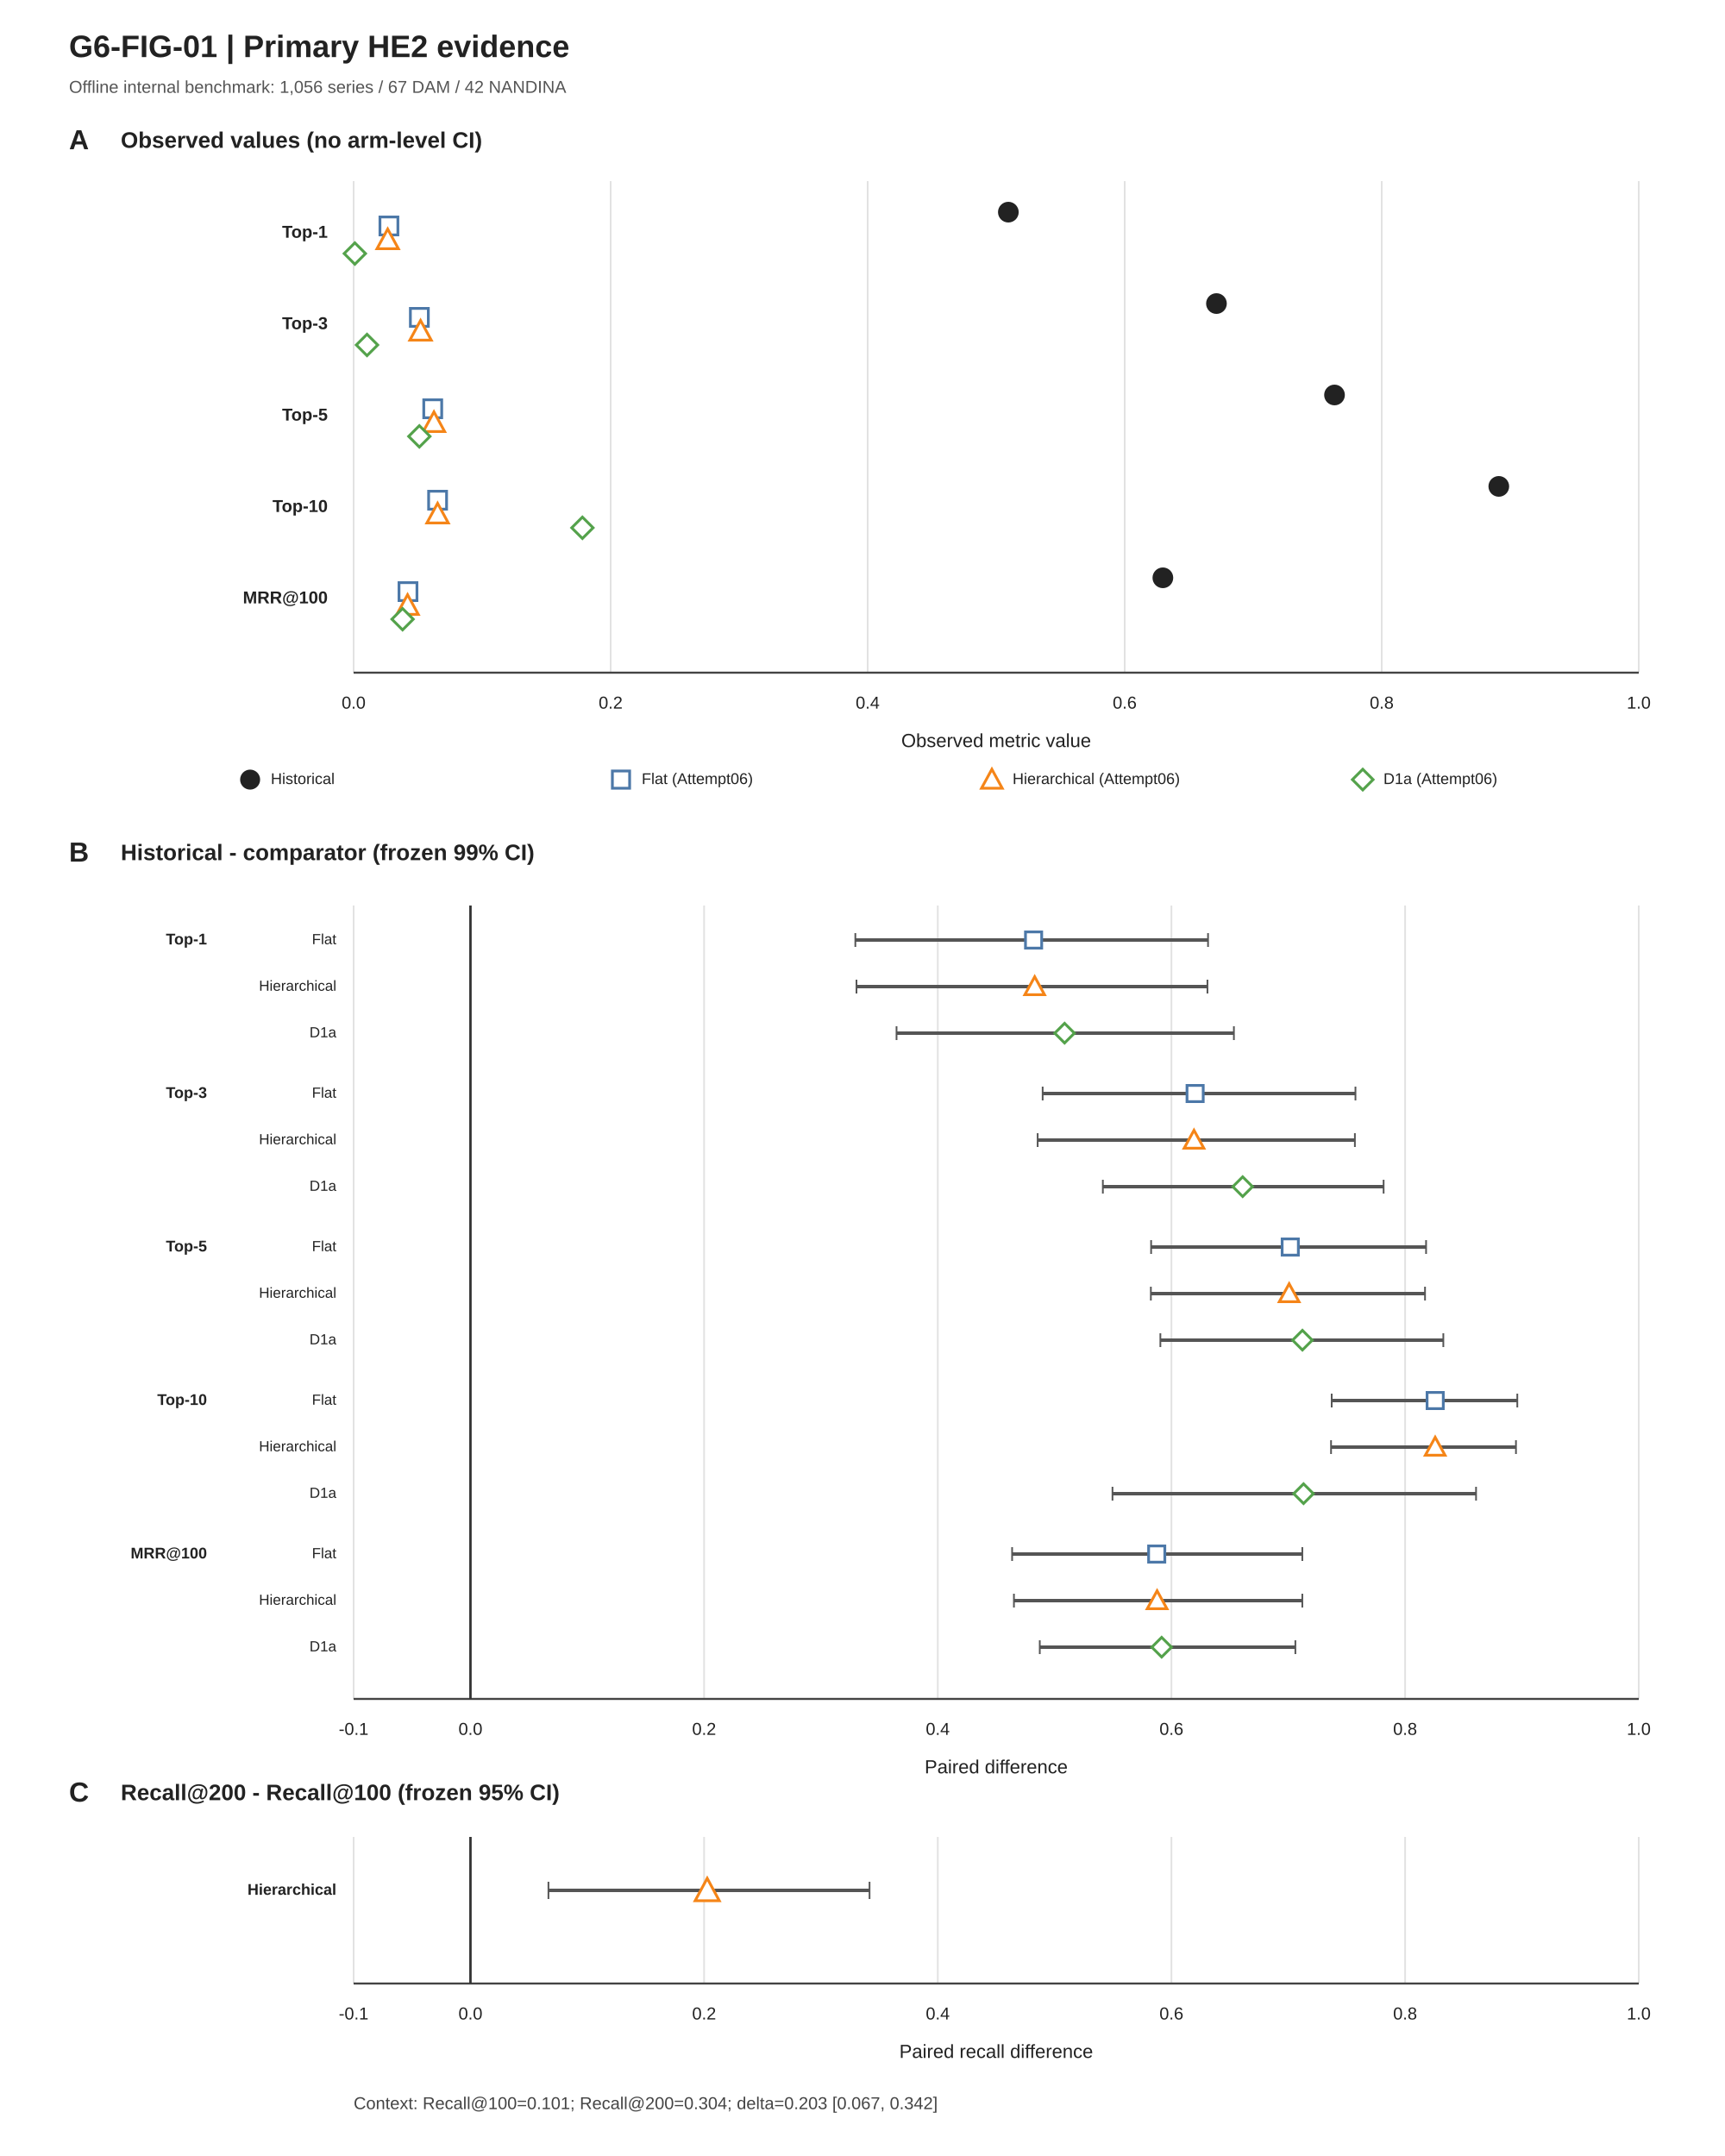
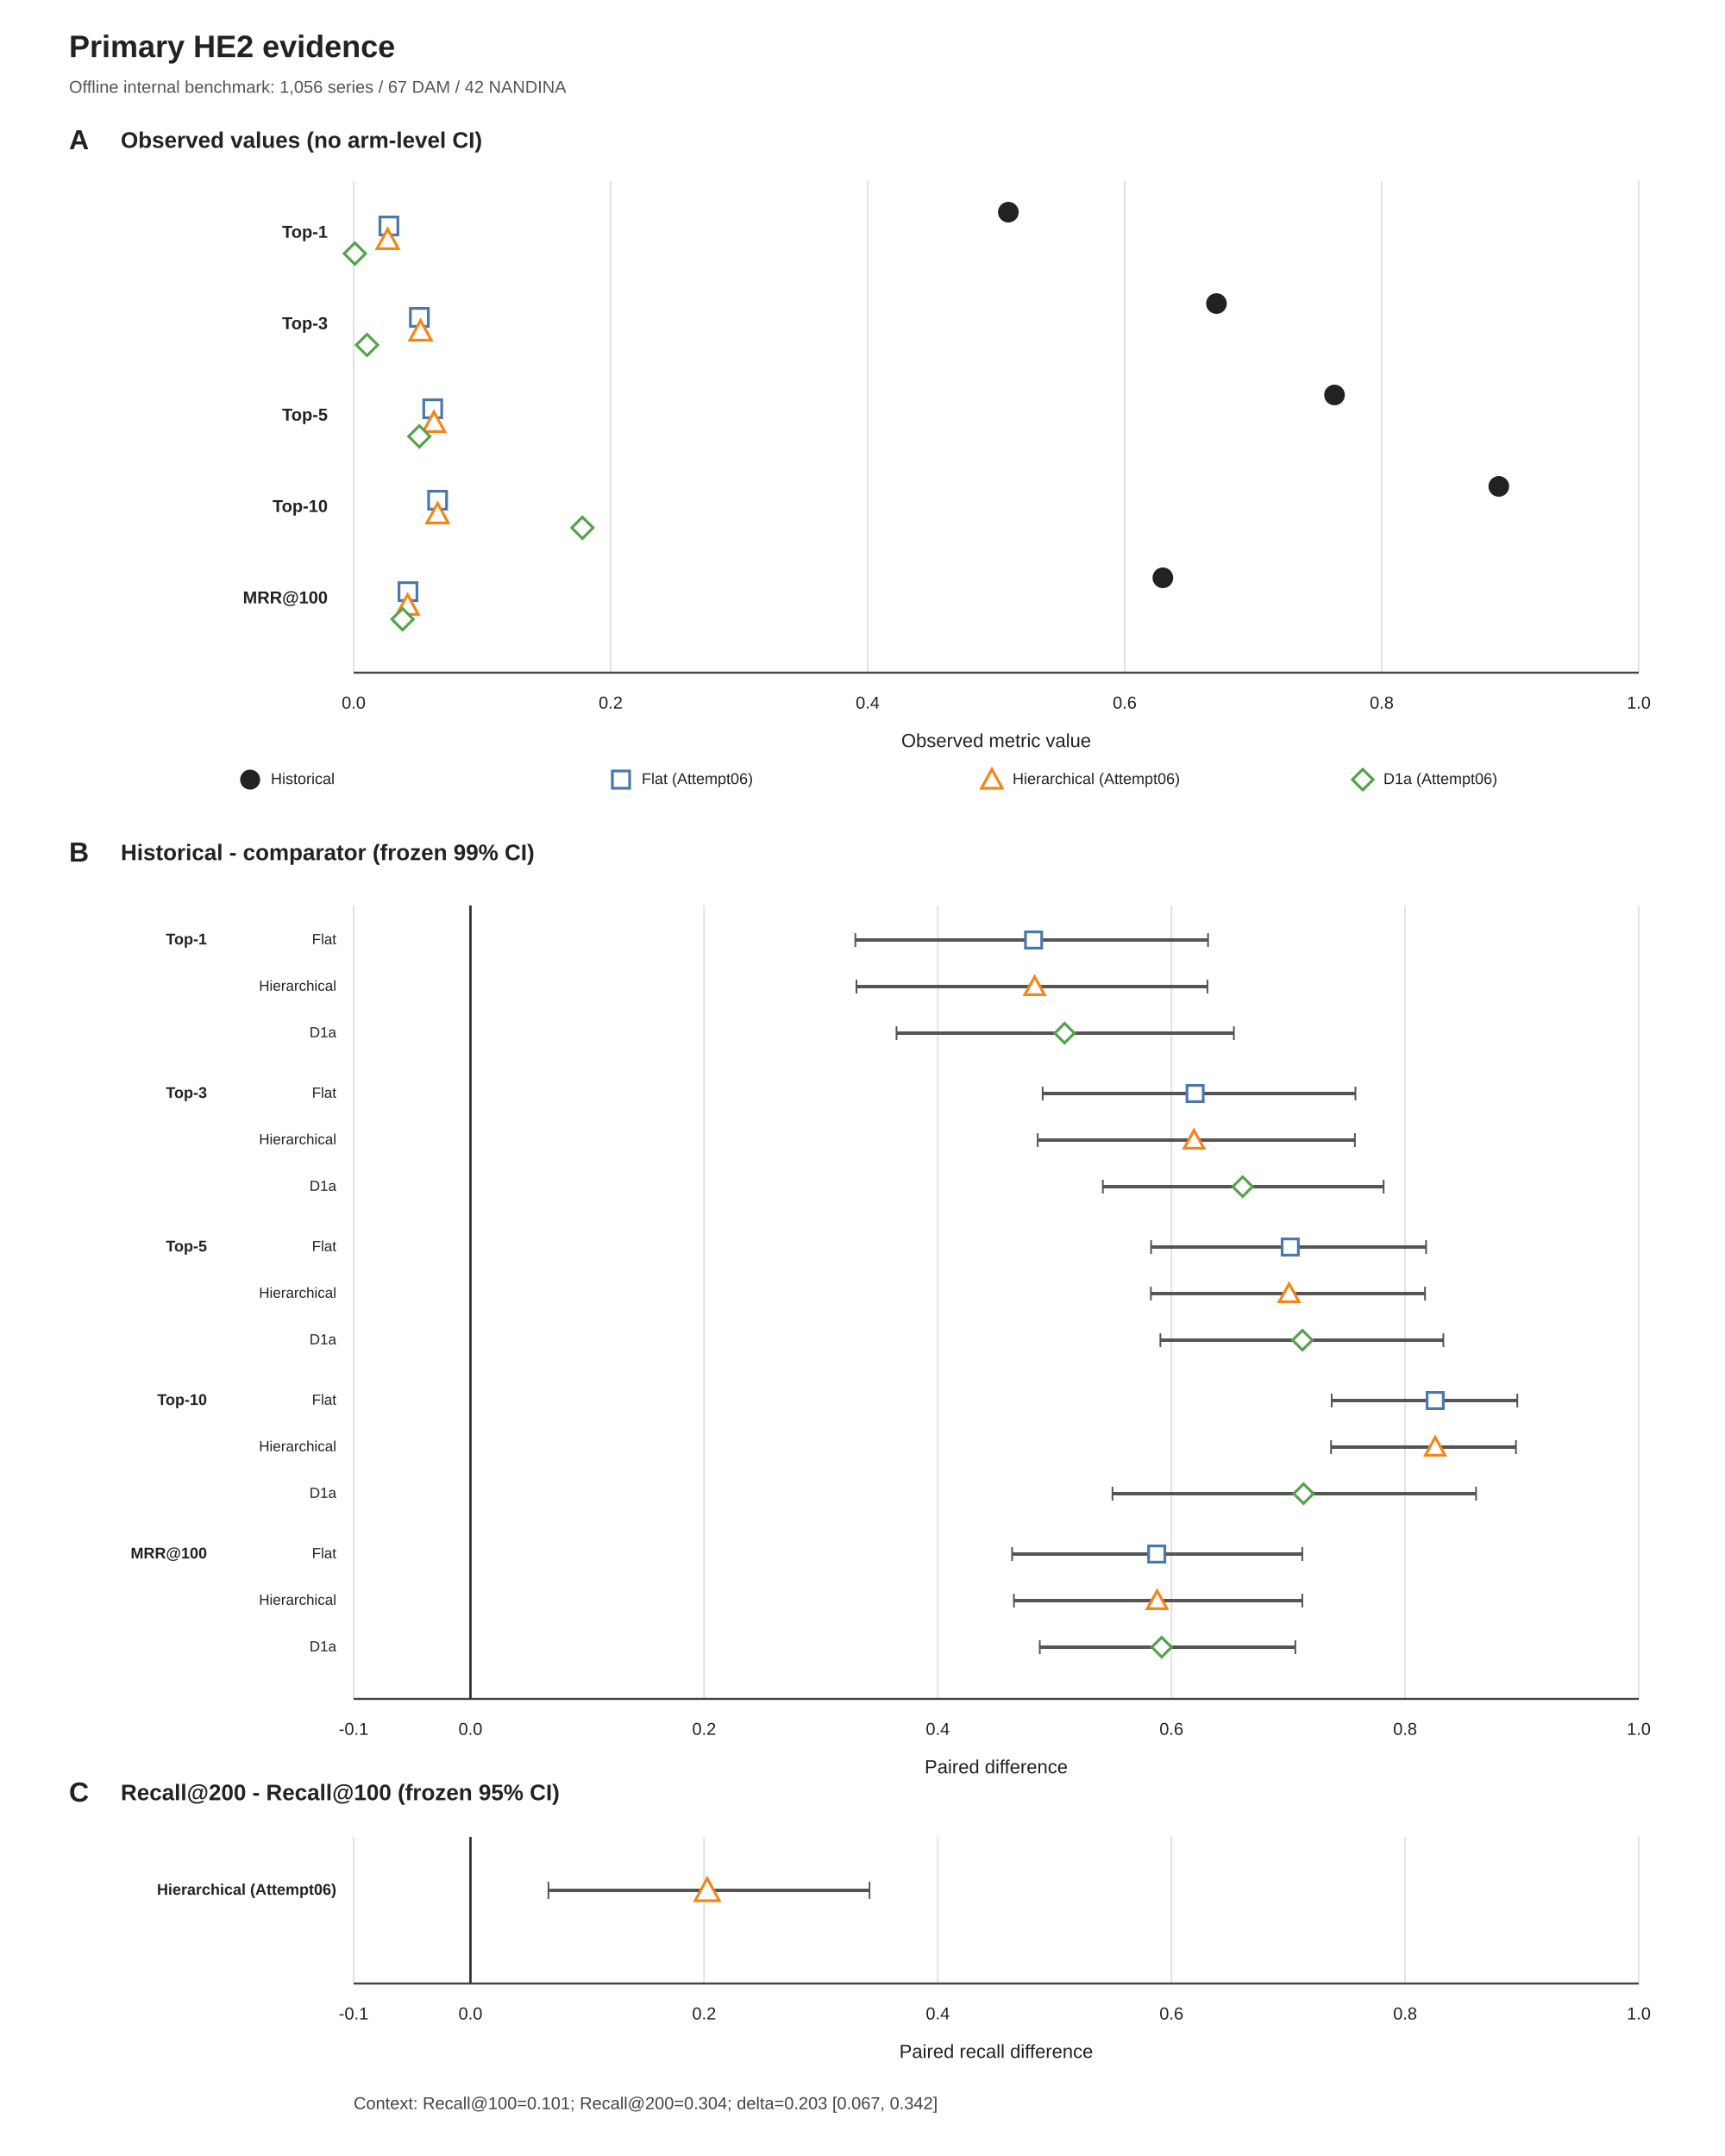
<svg xmlns="http://www.w3.org/2000/svg" width="1000" height="1250" viewBox="0 0 1000 1250">
  <rect width="100%" height="100%" fill="white" />
-   <text x="40.00" y="28.00" text-anchor="start" dominant-baseline="middle" font-family="Arial, sans-serif" font-size="18" font-weight="700" fill="#222222">G6-FIG-01 | Primary HE2 evidence</text>
+   <text x="40.00" y="28.00" text-anchor="start" dominant-baseline="middle" font-family="Arial, sans-serif" font-size="18" font-weight="700" fill="#222222">Primary HE2 evidence</text>
  <text x="40.00" y="51.00" text-anchor="start" dominant-baseline="middle" font-family="Arial, sans-serif" font-size="10" font-weight="400" fill="#555555">Offline internal benchmark: 1,056 series / 67 DAM / 42 NANDINA</text>
  <text x="40.00" y="82.00" text-anchor="start" dominant-baseline="middle" font-family="Arial, sans-serif" font-size="16" font-weight="700" fill="#222222">A</text>
  <text x="70.00" y="82.00" text-anchor="start" dominant-baseline="middle" font-family="Arial, sans-serif" font-size="13" font-weight="700" fill="#222222">Observed values (no arm-level CI)</text>
  <line x1="205.00" y1="105.00" x2="205.00" y2="390.00" stroke="#E2E2E2" stroke-width="1" />
  <text x="205.00" y="408.00" text-anchor="middle" dominant-baseline="middle" font-family="Arial, sans-serif" font-size="10" font-weight="400" fill="#222222">0.0</text>
  <line x1="354.00" y1="105.00" x2="354.00" y2="390.00" stroke="#E2E2E2" stroke-width="1" />
  <text x="354.00" y="408.00" text-anchor="middle" dominant-baseline="middle" font-family="Arial, sans-serif" font-size="10" font-weight="400" fill="#222222">0.2</text>
  <line x1="503.00" y1="105.00" x2="503.00" y2="390.00" stroke="#E2E2E2" stroke-width="1" />
  <text x="503.00" y="408.00" text-anchor="middle" dominant-baseline="middle" font-family="Arial, sans-serif" font-size="10" font-weight="400" fill="#222222">0.4</text>
  <line x1="652.00" y1="105.00" x2="652.00" y2="390.00" stroke="#E2E2E2" stroke-width="1" />
  <text x="652.00" y="408.00" text-anchor="middle" dominant-baseline="middle" font-family="Arial, sans-serif" font-size="10" font-weight="400" fill="#222222">0.6</text>
  <line x1="801.00" y1="105.00" x2="801.00" y2="390.00" stroke="#E2E2E2" stroke-width="1" />
  <text x="801.00" y="408.00" text-anchor="middle" dominant-baseline="middle" font-family="Arial, sans-serif" font-size="10" font-weight="400" fill="#222222">0.8</text>
  <line x1="950.00" y1="105.00" x2="950.00" y2="390.00" stroke="#E2E2E2" stroke-width="1" />
  <text x="950.00" y="408.00" text-anchor="middle" dominant-baseline="middle" font-family="Arial, sans-serif" font-size="10" font-weight="400" fill="#222222">1.0</text>
  <line x1="205.00" y1="390.00" x2="950.00" y2="390.00" stroke="#444444" stroke-width="1.2" />
  <text x="577.50" y="430.00" text-anchor="middle" dominant-baseline="middle" font-family="Arial, sans-serif" font-size="11" font-weight="400" fill="#222222">Observed metric value</text>
  <text x="190.00" y="135.00" text-anchor="end" dominant-baseline="middle" font-family="Arial, sans-serif" font-size="10" font-weight="700" fill="#222222">Top-1</text>
  <circle cx="584.55" cy="123.00" r="5.2" fill="#222222" stroke="#222222" stroke-width="1.6" />
  <polygon points="220.26,125.80 230.66,125.80 230.66,136.20 220.26,136.20" fill="white" stroke="#4C78A8" stroke-width="1.6" />
  <polygon points="224.75,132.80 230.95,144.20 218.55,144.20" fill="white" stroke="#F58518" stroke-width="1.6" />
  <polygon points="205.71,140.80 211.91,147.00 205.71,153.20 199.51,147.00" fill="white" stroke="#54A24B" stroke-width="1.6" />
  <text x="190.00" y="188.00" text-anchor="end" dominant-baseline="middle" font-family="Arial, sans-serif" font-size="10" font-weight="700" fill="#222222">Top-3</text>
  <circle cx="705.19" cy="176.00" r="5.2" fill="#222222" stroke="#222222" stroke-width="1.6" />
  <polygon points="237.90,178.80 248.30,178.80 248.30,189.20 237.90,189.20" fill="white" stroke="#4C78A8" stroke-width="1.6" />
  <polygon points="243.80,185.80 250.00,197.20 237.60,197.20" fill="white" stroke="#F58518" stroke-width="1.6" />
  <polygon points="212.76,193.80 218.96,200.00 212.76,206.20 206.56,200.00" fill="white" stroke="#54A24B" stroke-width="1.6" />
  <text x="190.00" y="241.00" text-anchor="end" dominant-baseline="middle" font-family="Arial, sans-serif" font-size="10" font-weight="700" fill="#222222">Top-5</text>
  <circle cx="773.63" cy="229.00" r="5.2" fill="#222222" stroke="#222222" stroke-width="1.6" />
  <polygon points="245.66,231.80 256.06,231.80 256.06,242.20 245.66,242.20" fill="white" stroke="#4C78A8" stroke-width="1.6" />
  <polygon points="251.56,238.80 257.76,250.20 245.36,250.20" fill="white" stroke="#F58518" stroke-width="1.6" />
  <polygon points="243.10,246.80 249.30,253.00 243.10,259.20 236.90,253.00" fill="white" stroke="#54A24B" stroke-width="1.6" />
  <text x="190.00" y="294.00" text-anchor="end" dominant-baseline="middle" font-family="Arial, sans-serif" font-size="10" font-weight="700" fill="#222222">Top-10</text>
  <circle cx="868.87" cy="282.00" r="5.2" fill="#222222" stroke="#222222" stroke-width="1.6" />
  <polygon points="248.48,284.80 258.88,284.80 258.88,295.20 248.48,295.20" fill="white" stroke="#4C78A8" stroke-width="1.6" />
  <polygon points="253.68,291.80 259.88,303.20 247.48,303.20" fill="white" stroke="#F58518" stroke-width="1.6" />
  <polygon points="337.63,299.80 343.83,306.00 337.63,312.20 331.43,306.00" fill="white" stroke="#54A24B" stroke-width="1.6" />
  <text x="190.00" y="347.00" text-anchor="end" dominant-baseline="middle" font-family="Arial, sans-serif" font-size="10" font-weight="700" fill="#222222">MRR@100</text>
  <circle cx="674.13" cy="335.00" r="5.2" fill="#222222" stroke="#222222" stroke-width="1.6" />
  <polygon points="231.31,337.80 241.71,337.80 241.71,348.20 231.31,348.20" fill="white" stroke="#4C78A8" stroke-width="1.6" />
  <polygon points="236.27,344.80 242.47,356.20 230.07,356.20" fill="white" stroke="#F58518" stroke-width="1.6" />
  <polygon points="233.37,352.80 239.57,359.00 233.37,365.20 227.17,359.00" fill="white" stroke="#54A24B" stroke-width="1.6" />
  <circle cx="145.00" cy="452.00" r="5" fill="#222222" stroke="#222222" stroke-width="1.6" />
  <text x="157.00" y="452.00" text-anchor="start" dominant-baseline="middle" font-family="Arial, sans-serif" font-size="9" font-weight="400" fill="#222222">Historical</text>
  <polygon points="355.00,447.00 365.00,447.00 365.00,457.00 355.00,457.00" fill="white" stroke="#4C78A8" stroke-width="1.6" />
  <text x="372.00" y="452.00" text-anchor="start" dominant-baseline="middle" font-family="Arial, sans-serif" font-size="9" font-weight="400" fill="#222222">Flat (Attempt06)</text>
  <polygon points="575.00,446.00 581.00,457.00 569.00,457.00" fill="white" stroke="#F58518" stroke-width="1.6" />
  <text x="587.00" y="452.00" text-anchor="start" dominant-baseline="middle" font-family="Arial, sans-serif" font-size="9" font-weight="400" fill="#222222">Hierarchical (Attempt06)</text>
  <polygon points="790.00,446.00 796.00,452.00 790.00,458.00 784.00,452.00" fill="white" stroke="#54A24B" stroke-width="1.6" />
  <text x="802.00" y="452.00" text-anchor="start" dominant-baseline="middle" font-family="Arial, sans-serif" font-size="9" font-weight="400" fill="#222222">D1a (Attempt06)</text>
  <text x="40.00" y="495.00" text-anchor="start" dominant-baseline="middle" font-family="Arial, sans-serif" font-size="16" font-weight="700" fill="#222222">B</text>
  <text x="70.00" y="495.00" text-anchor="start" dominant-baseline="middle" font-family="Arial, sans-serif" font-size="13" font-weight="700" fill="#222222">Historical - comparator (frozen 99% CI)</text>
  <line x1="205.00" y1="525.00" x2="205.00" y2="985.00" stroke="#E2E2E2" stroke-width="1" />
  <text x="205.00" y="1003.00" text-anchor="middle" dominant-baseline="middle" font-family="Arial, sans-serif" font-size="10" font-weight="400" fill="#222222">-0.1</text>
  <line x1="272.73" y1="525.00" x2="272.73" y2="985.00" stroke="#E2E2E2" stroke-width="1" />
  <text x="272.73" y="1003.00" text-anchor="middle" dominant-baseline="middle" font-family="Arial, sans-serif" font-size="10" font-weight="400" fill="#222222">0.0</text>
  <line x1="408.18" y1="525.00" x2="408.18" y2="985.00" stroke="#E2E2E2" stroke-width="1" />
  <text x="408.18" y="1003.00" text-anchor="middle" dominant-baseline="middle" font-family="Arial, sans-serif" font-size="10" font-weight="400" fill="#222222">0.2</text>
  <line x1="543.64" y1="525.00" x2="543.64" y2="985.00" stroke="#E2E2E2" stroke-width="1" />
  <text x="543.64" y="1003.00" text-anchor="middle" dominant-baseline="middle" font-family="Arial, sans-serif" font-size="10" font-weight="400" fill="#222222">0.4</text>
  <line x1="679.09" y1="525.00" x2="679.09" y2="985.00" stroke="#E2E2E2" stroke-width="1" />
  <text x="679.09" y="1003.00" text-anchor="middle" dominant-baseline="middle" font-family="Arial, sans-serif" font-size="10" font-weight="400" fill="#222222">0.6</text>
  <line x1="814.55" y1="525.00" x2="814.55" y2="985.00" stroke="#E2E2E2" stroke-width="1" />
  <text x="814.55" y="1003.00" text-anchor="middle" dominant-baseline="middle" font-family="Arial, sans-serif" font-size="10" font-weight="400" fill="#222222">0.8</text>
  <line x1="950.00" y1="525.00" x2="950.00" y2="985.00" stroke="#E2E2E2" stroke-width="1" />
  <text x="950.00" y="1003.00" text-anchor="middle" dominant-baseline="middle" font-family="Arial, sans-serif" font-size="10" font-weight="400" fill="#222222">1.0</text>
  <line x1="205.00" y1="985.00" x2="950.00" y2="985.00" stroke="#444444" stroke-width="1.2" />
  <text x="577.50" y="1025.00" text-anchor="middle" dominant-baseline="middle" font-family="Arial, sans-serif" font-size="11" font-weight="400" fill="#222222">Paired difference</text>
  <line x1="272.73" y1="525.00" x2="272.73" y2="985.00" stroke="#333333" stroke-width="1.4" />
  <text x="120.00" y="545.00" text-anchor="end" dominant-baseline="middle" font-family="Arial, sans-serif" font-size="9" font-weight="700" fill="#222222">Top-1</text>
  <text x="195.00" y="545.00" text-anchor="end" dominant-baseline="middle" font-family="Arial, sans-serif" font-size="8.5" font-weight="400" fill="#222222">Flat</text>
  <line x1="495.85" y1="545.00" x2="700.31" y2="545.00" stroke="#555555" stroke-width="2" />
  <line x1="495.85" y1="541.00" x2="495.85" y2="549.00" stroke="#555555" stroke-width="1" />
  <line x1="700.31" y1="541.00" x2="700.31" y2="549.00" stroke="#555555" stroke-width="1" />
  <polygon points="594.48,540.30 603.88,540.30 603.88,549.70 594.48,549.70" fill="white" stroke="#4C78A8" stroke-width="1.6" />
  <text x="120.00" y="572.00" text-anchor="end" dominant-baseline="middle" font-family="Arial, sans-serif" font-size="9" font-weight="400" fill="#222222" />
  <text x="195.00" y="572.00" text-anchor="end" dominant-baseline="middle" font-family="Arial, sans-serif" font-size="8.5" font-weight="400" fill="#222222">Hierarchical</text>
  <line x1="496.51" y1="572.00" x2="699.97" y2="572.00" stroke="#555555" stroke-width="2" />
  <line x1="496.51" y1="568.00" x2="496.51" y2="576.00" stroke="#555555" stroke-width="1" />
  <line x1="699.97" y1="568.00" x2="699.97" y2="576.00" stroke="#555555" stroke-width="1" />
  <polygon points="599.82,566.30 605.52,576.70 594.12,576.70" fill="white" stroke="#F58518" stroke-width="1.6" />
  <text x="120.00" y="599.00" text-anchor="end" dominant-baseline="middle" font-family="Arial, sans-serif" font-size="9" font-weight="400" fill="#222222" />
  <text x="195.00" y="599.00" text-anchor="end" dominant-baseline="middle" font-family="Arial, sans-serif" font-size="8.5" font-weight="400" fill="#222222">D1a</text>
  <line x1="519.73" y1="599.00" x2="715.30" y2="599.00" stroke="#555555" stroke-width="2" />
  <line x1="519.73" y1="595.00" x2="519.73" y2="603.00" stroke="#555555" stroke-width="1" />
  <line x1="715.30" y1="595.00" x2="715.30" y2="603.00" stroke="#555555" stroke-width="1" />
  <polygon points="617.14,593.30 622.84,599.00 617.14,604.70 611.44,599.00" fill="white" stroke="#54A24B" stroke-width="1.6" />
  <text x="120.00" y="634.00" text-anchor="end" dominant-baseline="middle" font-family="Arial, sans-serif" font-size="9" font-weight="700" fill="#222222">Top-3</text>
  <text x="195.00" y="634.00" text-anchor="end" dominant-baseline="middle" font-family="Arial, sans-serif" font-size="8.5" font-weight="400" fill="#222222">Flat</text>
  <line x1="604.44" y1="634.00" x2="785.77" y2="634.00" stroke="#555555" stroke-width="2" />
  <line x1="604.44" y1="630.00" x2="604.44" y2="638.00" stroke="#555555" stroke-width="1" />
  <line x1="785.77" y1="630.00" x2="785.77" y2="638.00" stroke="#555555" stroke-width="1" />
  <polygon points="688.12,629.30 697.52,629.30 697.52,638.70 688.12,638.70" fill="white" stroke="#4C78A8" stroke-width="1.6" />
  <text x="120.00" y="661.00" text-anchor="end" dominant-baseline="middle" font-family="Arial, sans-serif" font-size="9" font-weight="400" fill="#222222" />
  <text x="195.00" y="661.00" text-anchor="end" dominant-baseline="middle" font-family="Arial, sans-serif" font-size="8.5" font-weight="400" fill="#222222">Hierarchical</text>
  <line x1="601.54" y1="661.00" x2="785.44" y2="661.00" stroke="#555555" stroke-width="2" />
  <line x1="601.54" y1="657.00" x2="601.54" y2="665.00" stroke="#555555" stroke-width="1" />
  <line x1="785.44" y1="657.00" x2="785.44" y2="665.00" stroke="#555555" stroke-width="1" />
  <polygon points="692.17,655.30 697.87,665.70 686.47,665.70" fill="white" stroke="#F58518" stroke-width="1.6" />
  <text x="120.00" y="688.00" text-anchor="end" dominant-baseline="middle" font-family="Arial, sans-serif" font-size="9" font-weight="400" fill="#222222" />
  <text x="195.00" y="688.00" text-anchor="end" dominant-baseline="middle" font-family="Arial, sans-serif" font-size="8.5" font-weight="400" fill="#222222">D1a</text>
  <line x1="639.34" y1="688.00" x2="802.09" y2="688.00" stroke="#555555" stroke-width="2" />
  <line x1="639.34" y1="684.00" x2="639.34" y2="692.00" stroke="#555555" stroke-width="1" />
  <line x1="802.09" y1="684.00" x2="802.09" y2="692.00" stroke="#555555" stroke-width="1" />
  <polygon points="720.39,682.30 726.09,688.00 720.39,693.70 714.69,688.00" fill="white" stroke="#54A24B" stroke-width="1.6" />
  <text x="120.00" y="723.00" text-anchor="end" dominant-baseline="middle" font-family="Arial, sans-serif" font-size="9" font-weight="700" fill="#222222">Top-5</text>
  <text x="195.00" y="723.00" text-anchor="end" dominant-baseline="middle" font-family="Arial, sans-serif" font-size="8.5" font-weight="400" fill="#222222">Flat</text>
  <line x1="667.31" y1="723.00" x2="826.71" y2="723.00" stroke="#555555" stroke-width="2" />
  <line x1="667.31" y1="719.00" x2="667.31" y2="727.00" stroke="#555555" stroke-width="1" />
  <line x1="826.71" y1="719.00" x2="826.71" y2="727.00" stroke="#555555" stroke-width="1" />
  <polygon points="743.27,718.30 752.67,718.30 752.67,727.70 743.27,727.70" fill="white" stroke="#4C78A8" stroke-width="1.6" />
  <text x="120.00" y="750.00" text-anchor="end" dominant-baseline="middle" font-family="Arial, sans-serif" font-size="9" font-weight="400" fill="#222222" />
  <text x="195.00" y="750.00" text-anchor="end" dominant-baseline="middle" font-family="Arial, sans-serif" font-size="8.5" font-weight="400" fill="#222222">Hierarchical</text>
  <line x1="667.17" y1="750.00" x2="826.10" y2="750.00" stroke="#555555" stroke-width="2" />
  <line x1="667.17" y1="746.00" x2="667.17" y2="754.00" stroke="#555555" stroke-width="1" />
  <line x1="826.10" y1="746.00" x2="826.10" y2="754.00" stroke="#555555" stroke-width="1" />
  <polygon points="747.33,744.30 753.03,754.70 741.63,754.70" fill="white" stroke="#F58518" stroke-width="1.6" />
  <text x="120.00" y="777.00" text-anchor="end" dominant-baseline="middle" font-family="Arial, sans-serif" font-size="9" font-weight="400" fill="#222222" />
  <text x="195.00" y="777.00" text-anchor="end" dominant-baseline="middle" font-family="Arial, sans-serif" font-size="8.5" font-weight="400" fill="#222222">D1a</text>
  <line x1="672.68" y1="777.00" x2="836.71" y2="777.00" stroke="#555555" stroke-width="2" />
  <line x1="672.68" y1="773.00" x2="672.68" y2="781.00" stroke="#555555" stroke-width="1" />
  <line x1="836.71" y1="773.00" x2="836.71" y2="781.00" stroke="#555555" stroke-width="1" />
  <polygon points="755.03,771.30 760.73,777.00 755.03,782.70 749.33,777.00" fill="white" stroke="#54A24B" stroke-width="1.6" />
  <text x="120.00" y="812.00" text-anchor="end" dominant-baseline="middle" font-family="Arial, sans-serif" font-size="9" font-weight="700" fill="#222222">Top-10</text>
  <text x="195.00" y="812.00" text-anchor="end" dominant-baseline="middle" font-family="Arial, sans-serif" font-size="8.5" font-weight="400" fill="#222222">Flat</text>
  <line x1="771.99" y1="812.00" x2="879.60" y2="812.00" stroke="#555555" stroke-width="2" />
  <line x1="771.99" y1="808.00" x2="771.99" y2="816.00" stroke="#555555" stroke-width="1" />
  <line x1="879.60" y1="808.00" x2="879.60" y2="816.00" stroke="#555555" stroke-width="1" />
  <polygon points="827.29,807.30 836.69,807.30 836.69,816.70 827.29,816.70" fill="white" stroke="#4C78A8" stroke-width="1.6" />
  <text x="120.00" y="839.00" text-anchor="end" dominant-baseline="middle" font-family="Arial, sans-serif" font-size="9" font-weight="400" fill="#222222" />
  <text x="195.00" y="839.00" text-anchor="end" dominant-baseline="middle" font-family="Arial, sans-serif" font-size="8.5" font-weight="400" fill="#222222">Hierarchical</text>
  <line x1="771.62" y1="839.00" x2="878.82" y2="839.00" stroke="#555555" stroke-width="2" />
  <line x1="771.62" y1="835.00" x2="771.62" y2="843.00" stroke="#555555" stroke-width="1" />
  <line x1="878.82" y1="835.00" x2="878.82" y2="843.00" stroke="#555555" stroke-width="1" />
  <polygon points="831.99,833.30 837.69,843.70 826.29,843.70" fill="white" stroke="#F58518" stroke-width="1.6" />
  <text x="120.00" y="866.00" text-anchor="end" dominant-baseline="middle" font-family="Arial, sans-serif" font-size="9" font-weight="400" fill="#222222" />
  <text x="195.00" y="866.00" text-anchor="end" dominant-baseline="middle" font-family="Arial, sans-serif" font-size="8.5" font-weight="400" fill="#222222">D1a</text>
  <line x1="644.92" y1="866.00" x2="855.68" y2="866.00" stroke="#555555" stroke-width="2" />
  <line x1="644.92" y1="862.00" x2="644.92" y2="870.00" stroke="#555555" stroke-width="1" />
  <line x1="855.68" y1="862.00" x2="855.68" y2="870.00" stroke="#555555" stroke-width="1" />
  <polygon points="755.67,860.30 761.37,866.00 755.67,871.70 749.97,866.00" fill="white" stroke="#54A24B" stroke-width="1.6" />
  <text x="120.00" y="901.00" text-anchor="end" dominant-baseline="middle" font-family="Arial, sans-serif" font-size="9" font-weight="700" fill="#222222">MRR@100</text>
  <text x="195.00" y="901.00" text-anchor="end" dominant-baseline="middle" font-family="Arial, sans-serif" font-size="8.5" font-weight="400" fill="#222222">Flat</text>
  <line x1="586.73" y1="901.00" x2="754.97" y2="901.00" stroke="#555555" stroke-width="2" />
  <line x1="586.73" y1="897.00" x2="586.73" y2="905.00" stroke="#555555" stroke-width="1" />
  <line x1="754.97" y1="897.00" x2="754.97" y2="905.00" stroke="#555555" stroke-width="1" />
  <polygon points="665.86,896.30 675.26,896.30 675.26,905.70 665.86,905.70" fill="white" stroke="#4C78A8" stroke-width="1.6" />
  <text x="120.00" y="928.00" text-anchor="end" dominant-baseline="middle" font-family="Arial, sans-serif" font-size="9" font-weight="400" fill="#222222" />
  <text x="195.00" y="928.00" text-anchor="end" dominant-baseline="middle" font-family="Arial, sans-serif" font-size="8.5" font-weight="400" fill="#222222">Hierarchical</text>
  <line x1="587.79" y1="928.00" x2="754.97" y2="928.00" stroke="#555555" stroke-width="2" />
  <line x1="587.79" y1="924.00" x2="587.79" y2="932.00" stroke="#555555" stroke-width="1" />
  <line x1="754.97" y1="924.00" x2="754.97" y2="932.00" stroke="#555555" stroke-width="1" />
  <polygon points="670.78,922.30 676.48,932.70 665.08,932.70" fill="white" stroke="#F58518" stroke-width="1.6" />
  <text x="120.00" y="955.00" text-anchor="end" dominant-baseline="middle" font-family="Arial, sans-serif" font-size="9" font-weight="400" fill="#222222" />
  <text x="195.00" y="955.00" text-anchor="end" dominant-baseline="middle" font-family="Arial, sans-serif" font-size="8.5" font-weight="400" fill="#222222">D1a</text>
  <line x1="602.77" y1="955.00" x2="750.94" y2="955.00" stroke="#555555" stroke-width="2" />
  <line x1="602.77" y1="951.00" x2="602.77" y2="959.00" stroke="#555555" stroke-width="1" />
  <line x1="750.94" y1="951.00" x2="750.94" y2="959.00" stroke="#555555" stroke-width="1" />
  <polygon points="673.42,949.30 679.12,955.00 673.42,960.70 667.72,955.00" fill="white" stroke="#54A24B" stroke-width="1.6" />
  <text x="40.00" y="1040.00" text-anchor="start" dominant-baseline="middle" font-family="Arial, sans-serif" font-size="16" font-weight="700" fill="#222222">C</text>
  <text x="70.00" y="1040.00" text-anchor="start" dominant-baseline="middle" font-family="Arial, sans-serif" font-size="13" font-weight="700" fill="#222222">Recall@200 - Recall@100 (frozen 95% CI)</text>
  <line x1="205.00" y1="1065.00" x2="205.00" y2="1150.00" stroke="#E2E2E2" stroke-width="1" />
  <text x="205.00" y="1168.00" text-anchor="middle" dominant-baseline="middle" font-family="Arial, sans-serif" font-size="10" font-weight="400" fill="#222222">-0.1</text>
  <line x1="272.73" y1="1065.00" x2="272.73" y2="1150.00" stroke="#E2E2E2" stroke-width="1" />
  <text x="272.73" y="1168.00" text-anchor="middle" dominant-baseline="middle" font-family="Arial, sans-serif" font-size="10" font-weight="400" fill="#222222">0.0</text>
  <line x1="408.18" y1="1065.00" x2="408.18" y2="1150.00" stroke="#E2E2E2" stroke-width="1" />
  <text x="408.18" y="1168.00" text-anchor="middle" dominant-baseline="middle" font-family="Arial, sans-serif" font-size="10" font-weight="400" fill="#222222">0.2</text>
  <line x1="543.64" y1="1065.00" x2="543.64" y2="1150.00" stroke="#E2E2E2" stroke-width="1" />
  <text x="543.64" y="1168.00" text-anchor="middle" dominant-baseline="middle" font-family="Arial, sans-serif" font-size="10" font-weight="400" fill="#222222">0.4</text>
  <line x1="679.09" y1="1065.00" x2="679.09" y2="1150.00" stroke="#E2E2E2" stroke-width="1" />
  <text x="679.09" y="1168.00" text-anchor="middle" dominant-baseline="middle" font-family="Arial, sans-serif" font-size="10" font-weight="400" fill="#222222">0.6</text>
  <line x1="814.55" y1="1065.00" x2="814.55" y2="1150.00" stroke="#E2E2E2" stroke-width="1" />
  <text x="814.55" y="1168.00" text-anchor="middle" dominant-baseline="middle" font-family="Arial, sans-serif" font-size="10" font-weight="400" fill="#222222">0.8</text>
  <line x1="950.00" y1="1065.00" x2="950.00" y2="1150.00" stroke="#E2E2E2" stroke-width="1" />
  <text x="950.00" y="1168.00" text-anchor="middle" dominant-baseline="middle" font-family="Arial, sans-serif" font-size="10" font-weight="400" fill="#222222">1.0</text>
  <line x1="205.00" y1="1150.00" x2="950.00" y2="1150.00" stroke="#444444" stroke-width="1.2" />
  <text x="577.50" y="1190.00" text-anchor="middle" dominant-baseline="middle" font-family="Arial, sans-serif" font-size="11" font-weight="400" fill="#222222">Paired recall difference</text>
  <line x1="272.73" y1="1065.00" x2="272.73" y2="1150.00" stroke="#333333" stroke-width="1.4" />
-   <text x="195.00" y="1096.00" text-anchor="end" dominant-baseline="middle" font-family="Arial, sans-serif" font-size="9" font-weight="700" fill="#222222">Hierarchical</text>
+   <text x="195.00" y="1096.00" text-anchor="end" dominant-baseline="middle" font-family="Arial, sans-serif" font-size="9" font-weight="700" fill="#222222">Hierarchical (Attempt06)</text>
  <line x1="317.94" y1="1096.00" x2="504.08" y2="1096.00" stroke="#555555" stroke-width="2" />
  <line x1="317.94" y1="1091.00" x2="317.94" y2="1101.00" stroke="#555555" stroke-width="1" />
  <line x1="504.08" y1="1091.00" x2="504.08" y2="1101.00" stroke="#555555" stroke-width="1" />
  <polygon points="409.98,1089.00 416.98,1102.00 402.98,1102.00" fill="white" stroke="#F58518" stroke-width="1.6" />
  <text x="205.00" y="1220.00" text-anchor="start" dominant-baseline="middle" font-family="Arial, sans-serif" font-size="10" font-weight="400" fill="#444444">Context: Recall@100=0.101; Recall@200=0.304; delta=0.203 [0.067, 0.342]</text>
</svg>
